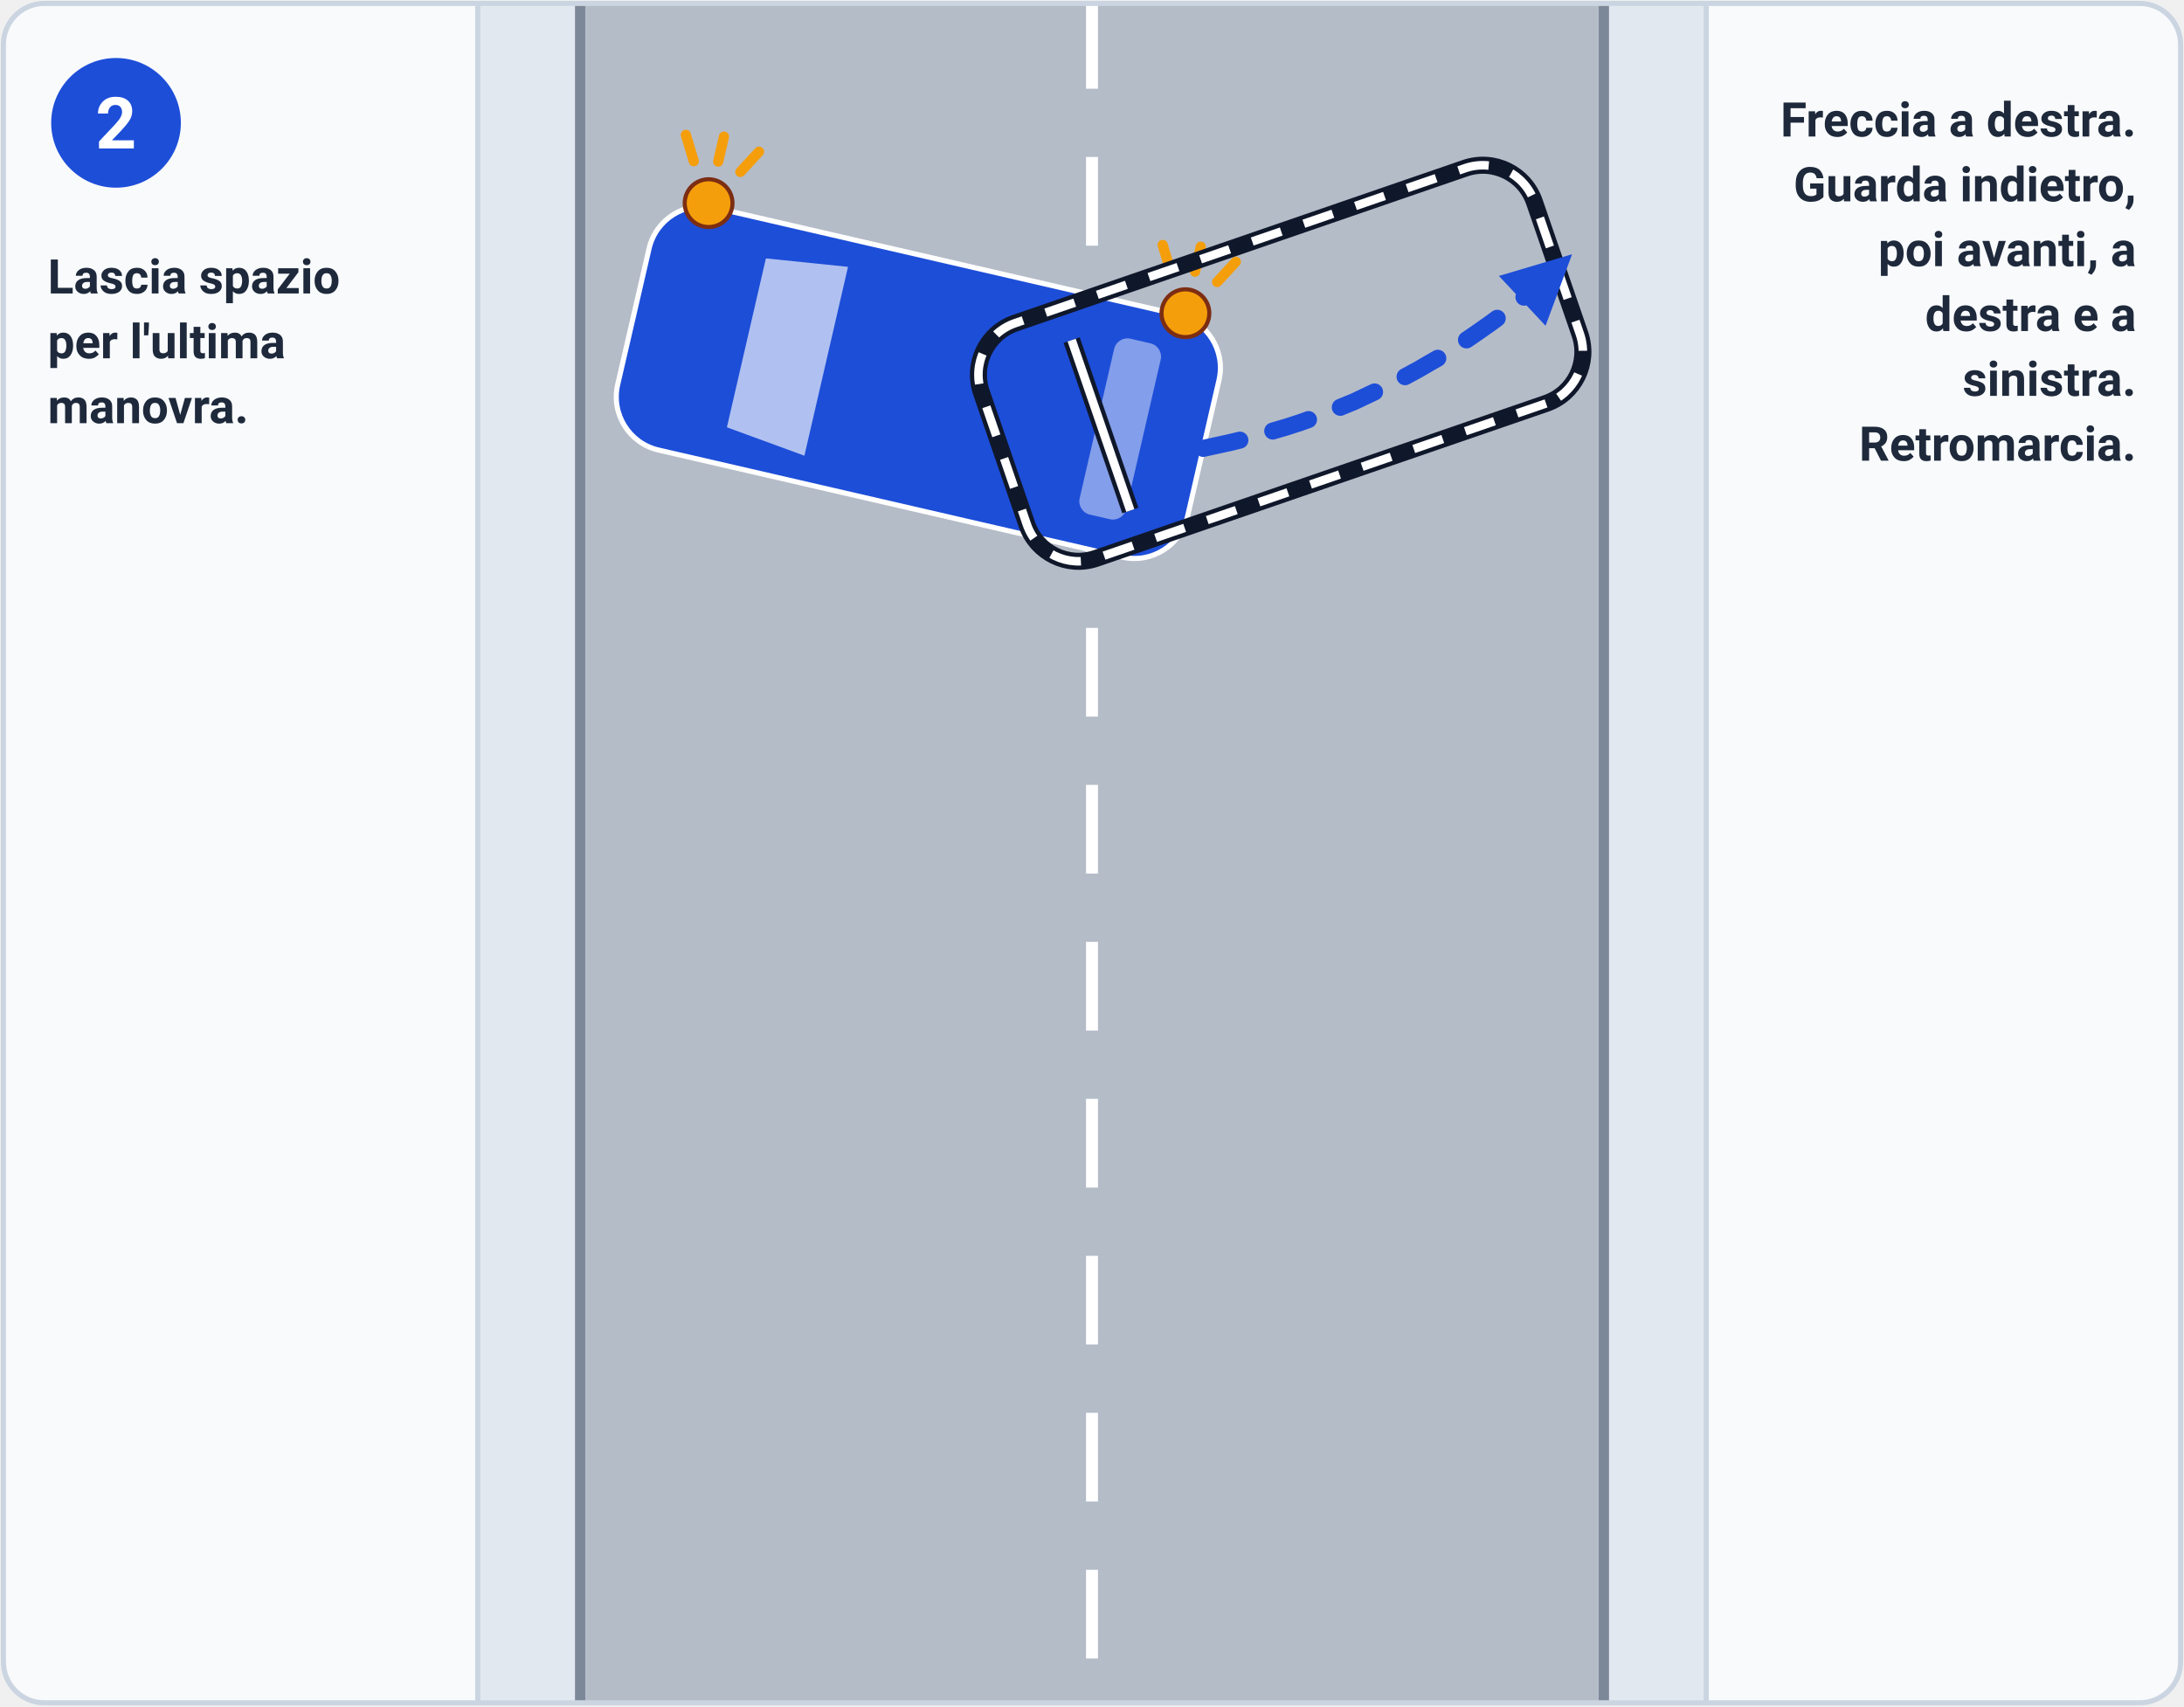
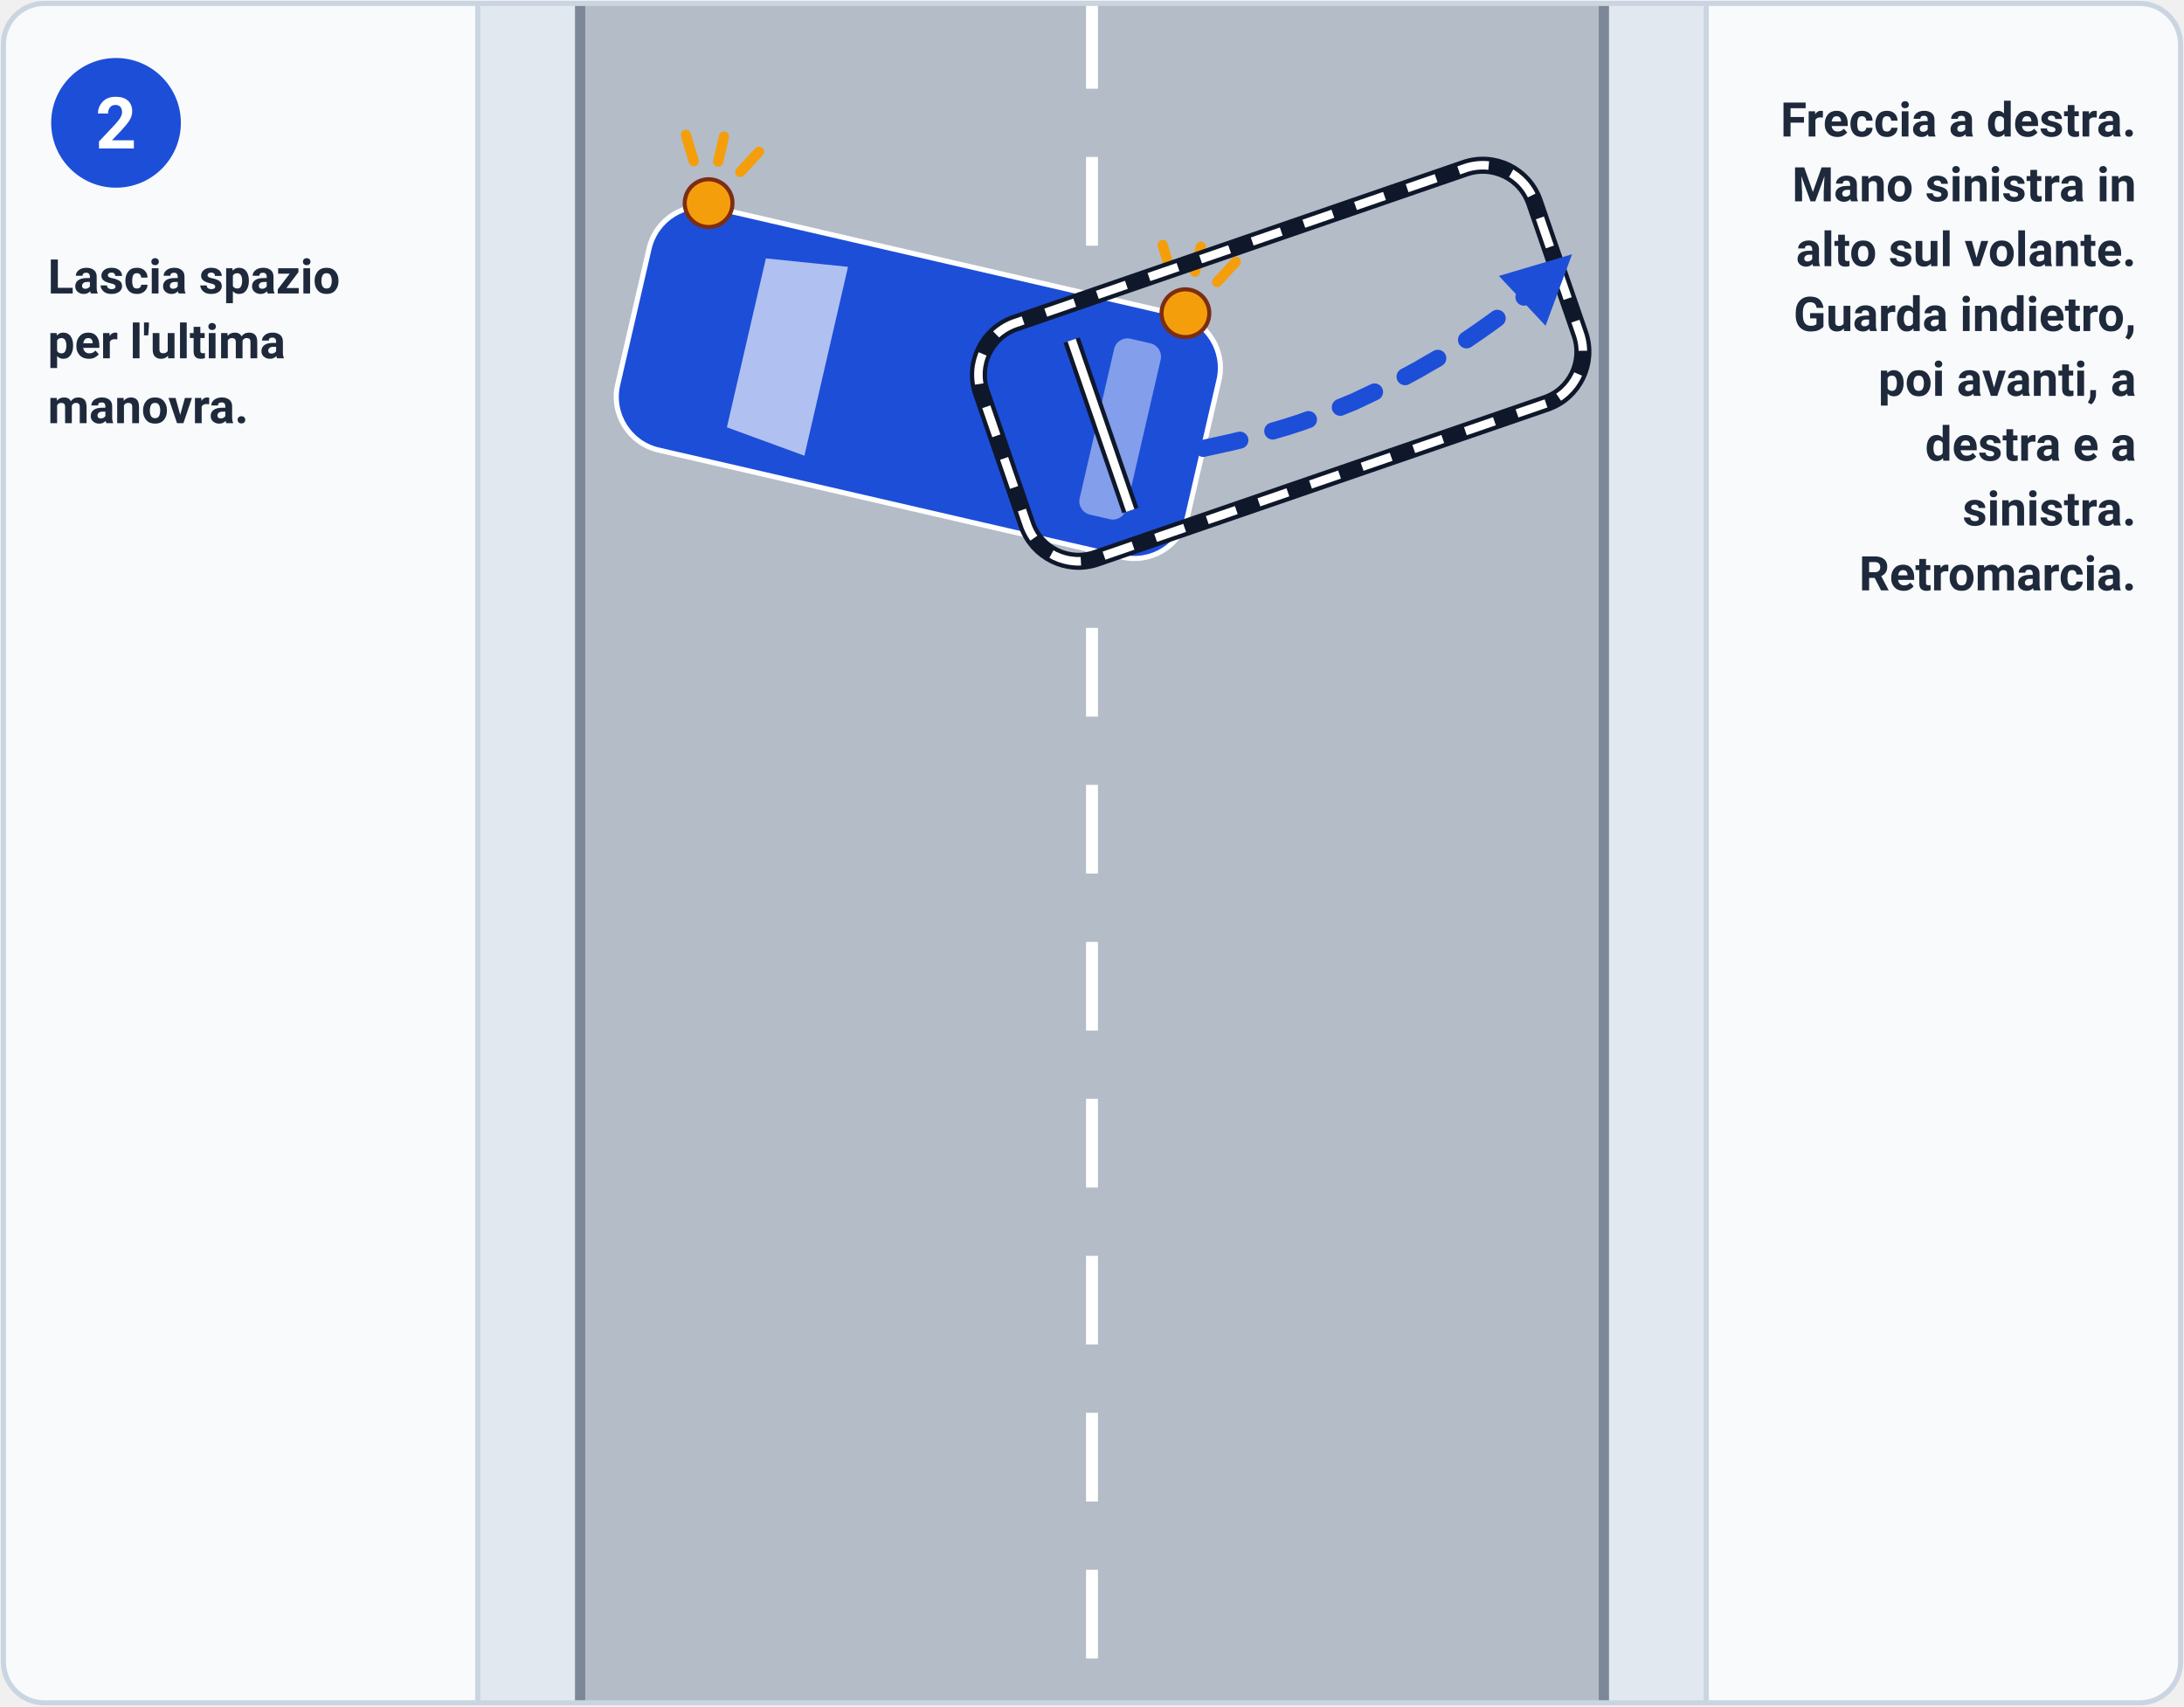
<svg xmlns="http://www.w3.org/2000/svg" viewBox="0 0 640 500" role="img" aria-label="Inversione di marcia, seconda manovra, vista dall'alto. L'auto, di traverso con la freccia a destra, fa retromarcia verso il margine destro, per un tratto sufficiente all'ultima manovra.">
  <defs>
    <clipPath id="card">
      <rect x="1" y="1" width="638" height="498" rx="12" />
    </clipPath>
    <marker id="ab" viewBox="0 0 10 10" refX="7" refY="5" markerWidth="4" markerHeight="4" orient="auto">
      <path d="M0,0 L10,5 L0,10 z" fill="#1D4ED8" />
    </marker>
  </defs>
  <rect x="1" y="1" width="638" height="498" rx="12" fill="#f8fafc" />
  <g clip-path="url(#card)">
    <rect x="140" y="0" width="360" height="500" fill="#E2E8F0" />
    <rect x="170" y="0" width="300" height="500" fill="#B4BCC8" />
    <line x1="170" y1="0" x2="170" y2="500" stroke="#7C8798" stroke-width="3" />
    <line x1="470" y1="0" x2="470" y2="500" stroke="#7C8798" stroke-width="3" />
    <line x1="140" y1="0" x2="140" y2="500" stroke="#cbd5e1" stroke-width="1.5" />
    <line x1="500" y1="0" x2="500" y2="500" stroke="#cbd5e1" stroke-width="1.5" />
    <line x1="320.0" y1="0" x2="320.0" y2="500" stroke="#ffffff" stroke-width="3.5" stroke-dasharray="26 20" />
    <g transform="translate(269.1 112.1) rotate(-167.0)">
      <rect x="-85.7" y="-36.4" width="171.4" height="72.9" rx="16" fill="#1D4ED8" stroke="#ffffff" stroke-width="1.5" />
      <path d="M 27.7 -28.4 L 51.7 -25.4 L 51.7 25.4 L 27.7 28.4 Z" fill="#ffffff" opacity=".65" />
      <rect x="-67.7" y="-26.4" width="14" height="52.9" rx="4" fill="#ffffff" opacity=".45" />
      <circle cx="71.7" cy="37.4" r="7" fill="#F59E0B" stroke="#7C2D12" stroke-width="1.2" />
      <path d="M 64.7 48.4 L 60.7 55.4 M 71.7 49.9 L 71.7 57.4 M 78.7 48.4 L 82.7 55.4" stroke="#F59E0B" stroke-width="3" stroke-linecap="round" fill="none" />
      <circle cx="-71.7" cy="37.4" r="7" fill="#F59E0B" stroke="#7C2D12" stroke-width="1.2" />
      <path d="M -78.7 48.4 L -82.7 55.4 M -71.7 49.9 L -71.7 57.4 M -64.7 48.4 L -60.7 55.4" stroke="#F59E0B" stroke-width="3" stroke-linecap="round" fill="none" />
    </g>
    <g transform="translate(375.3 106.5) rotate(-199.0)">
      <rect x="-85.7" y="-36.4" width="171.4" height="72.9" rx="16" fill="none" stroke="#0f172a" stroke-width="5" />
      <path d="M 55.7 -26.4 L 55.7 26.4" fill="none" stroke="#0f172a" stroke-width="5" />
      <rect x="-85.7" y="-36.4" width="171.4" height="72.9" rx="16" fill="none" stroke="#ffffff" stroke-width="2.5" stroke-dasharray="9 7" />
      <path d="M 55.7 -26.4 L 55.7 26.4" fill="none" stroke="#ffffff" stroke-width="2.5" />
    </g>
    <path d="M 352.6 131.4 L 356.7 130.5 L 360.8 129.6 L 364.9 128.6 L 369.0 127.5 L 373.0 126.3 L 377.1 125.1 L 381.1 123.8 L 385.0 122.4 L 389.0 120.9 L 392.9 119.3 L 396.8 117.7 L 400.6 115.9 L 404.4 114.1 L 408.2 112.3 L 411.9 110.3 L 415.6 108.3 L 419.2 106.2 L 422.9 104.1 L 426.4 101.8 L 429.9 99.5 L 433.4 97.1 L 436.8 94.7 L 440.2 92.2 L 443.5 89.6 L 446.8 86.9 L 450.0 84.2 L 453.2 81.5 L 456.3 78.6" fill="none" stroke="#1D4ED8" stroke-width="5" stroke-linecap="round" marker-end="url(#ab)" stroke-dasharray="11 10" />
  </g>
  <rect x="1" y="1" width="638" height="498" rx="12" fill="none" stroke="#cbd5e1" stroke-width="1.5" />
  <circle cx="34" cy="36" r="19" fill="#1D4ED8" />
  <text x="34" y="43.5" text-anchor="middle" font-family="system-ui, -apple-system, 'Segoe UI', Roboto, sans-serif" font-size="21" font-weight="700" fill="#ffffff">2</text>
  <g font-family="system-ui, -apple-system, 'Segoe UI', Roboto, sans-serif" font-size="14" font-weight="600" fill="#1e293b">
    <text x="14" y="86">Lascia spazio</text>
    <text x="14" y="105">per l'ultima</text>
    <text x="14" y="124">manovra.</text>
    <text x="626" y="40" text-anchor="end">Freccia a destra.</text>
-     <text x="626" y="59" text-anchor="end">Guarda indietro,</text>
-     <text x="626" y="78" text-anchor="end">poi avanti, a</text>
-     <text x="626" y="97" text-anchor="end">destra e a</text>
-     <text x="626" y="116" text-anchor="end">sinistra.</text>
-     <text x="626" y="135" text-anchor="end">Retromarcia.</text>
+     <text x="626" y="59" text-anchor="end">Mano sinistra in</text>
+     <text x="626" y="78" text-anchor="end">alto sul volante.</text>
+     <text x="626" y="97" text-anchor="end">Guarda indietro,</text>
+     <text x="626" y="116" text-anchor="end">poi avanti, a</text>
+     <text x="626" y="135" text-anchor="end">destra e a</text>
+     <text x="626" y="154" text-anchor="end">sinistra.</text>
+     <text x="626" y="173" text-anchor="end">Retromarcia.</text>
  </g>
</svg>
